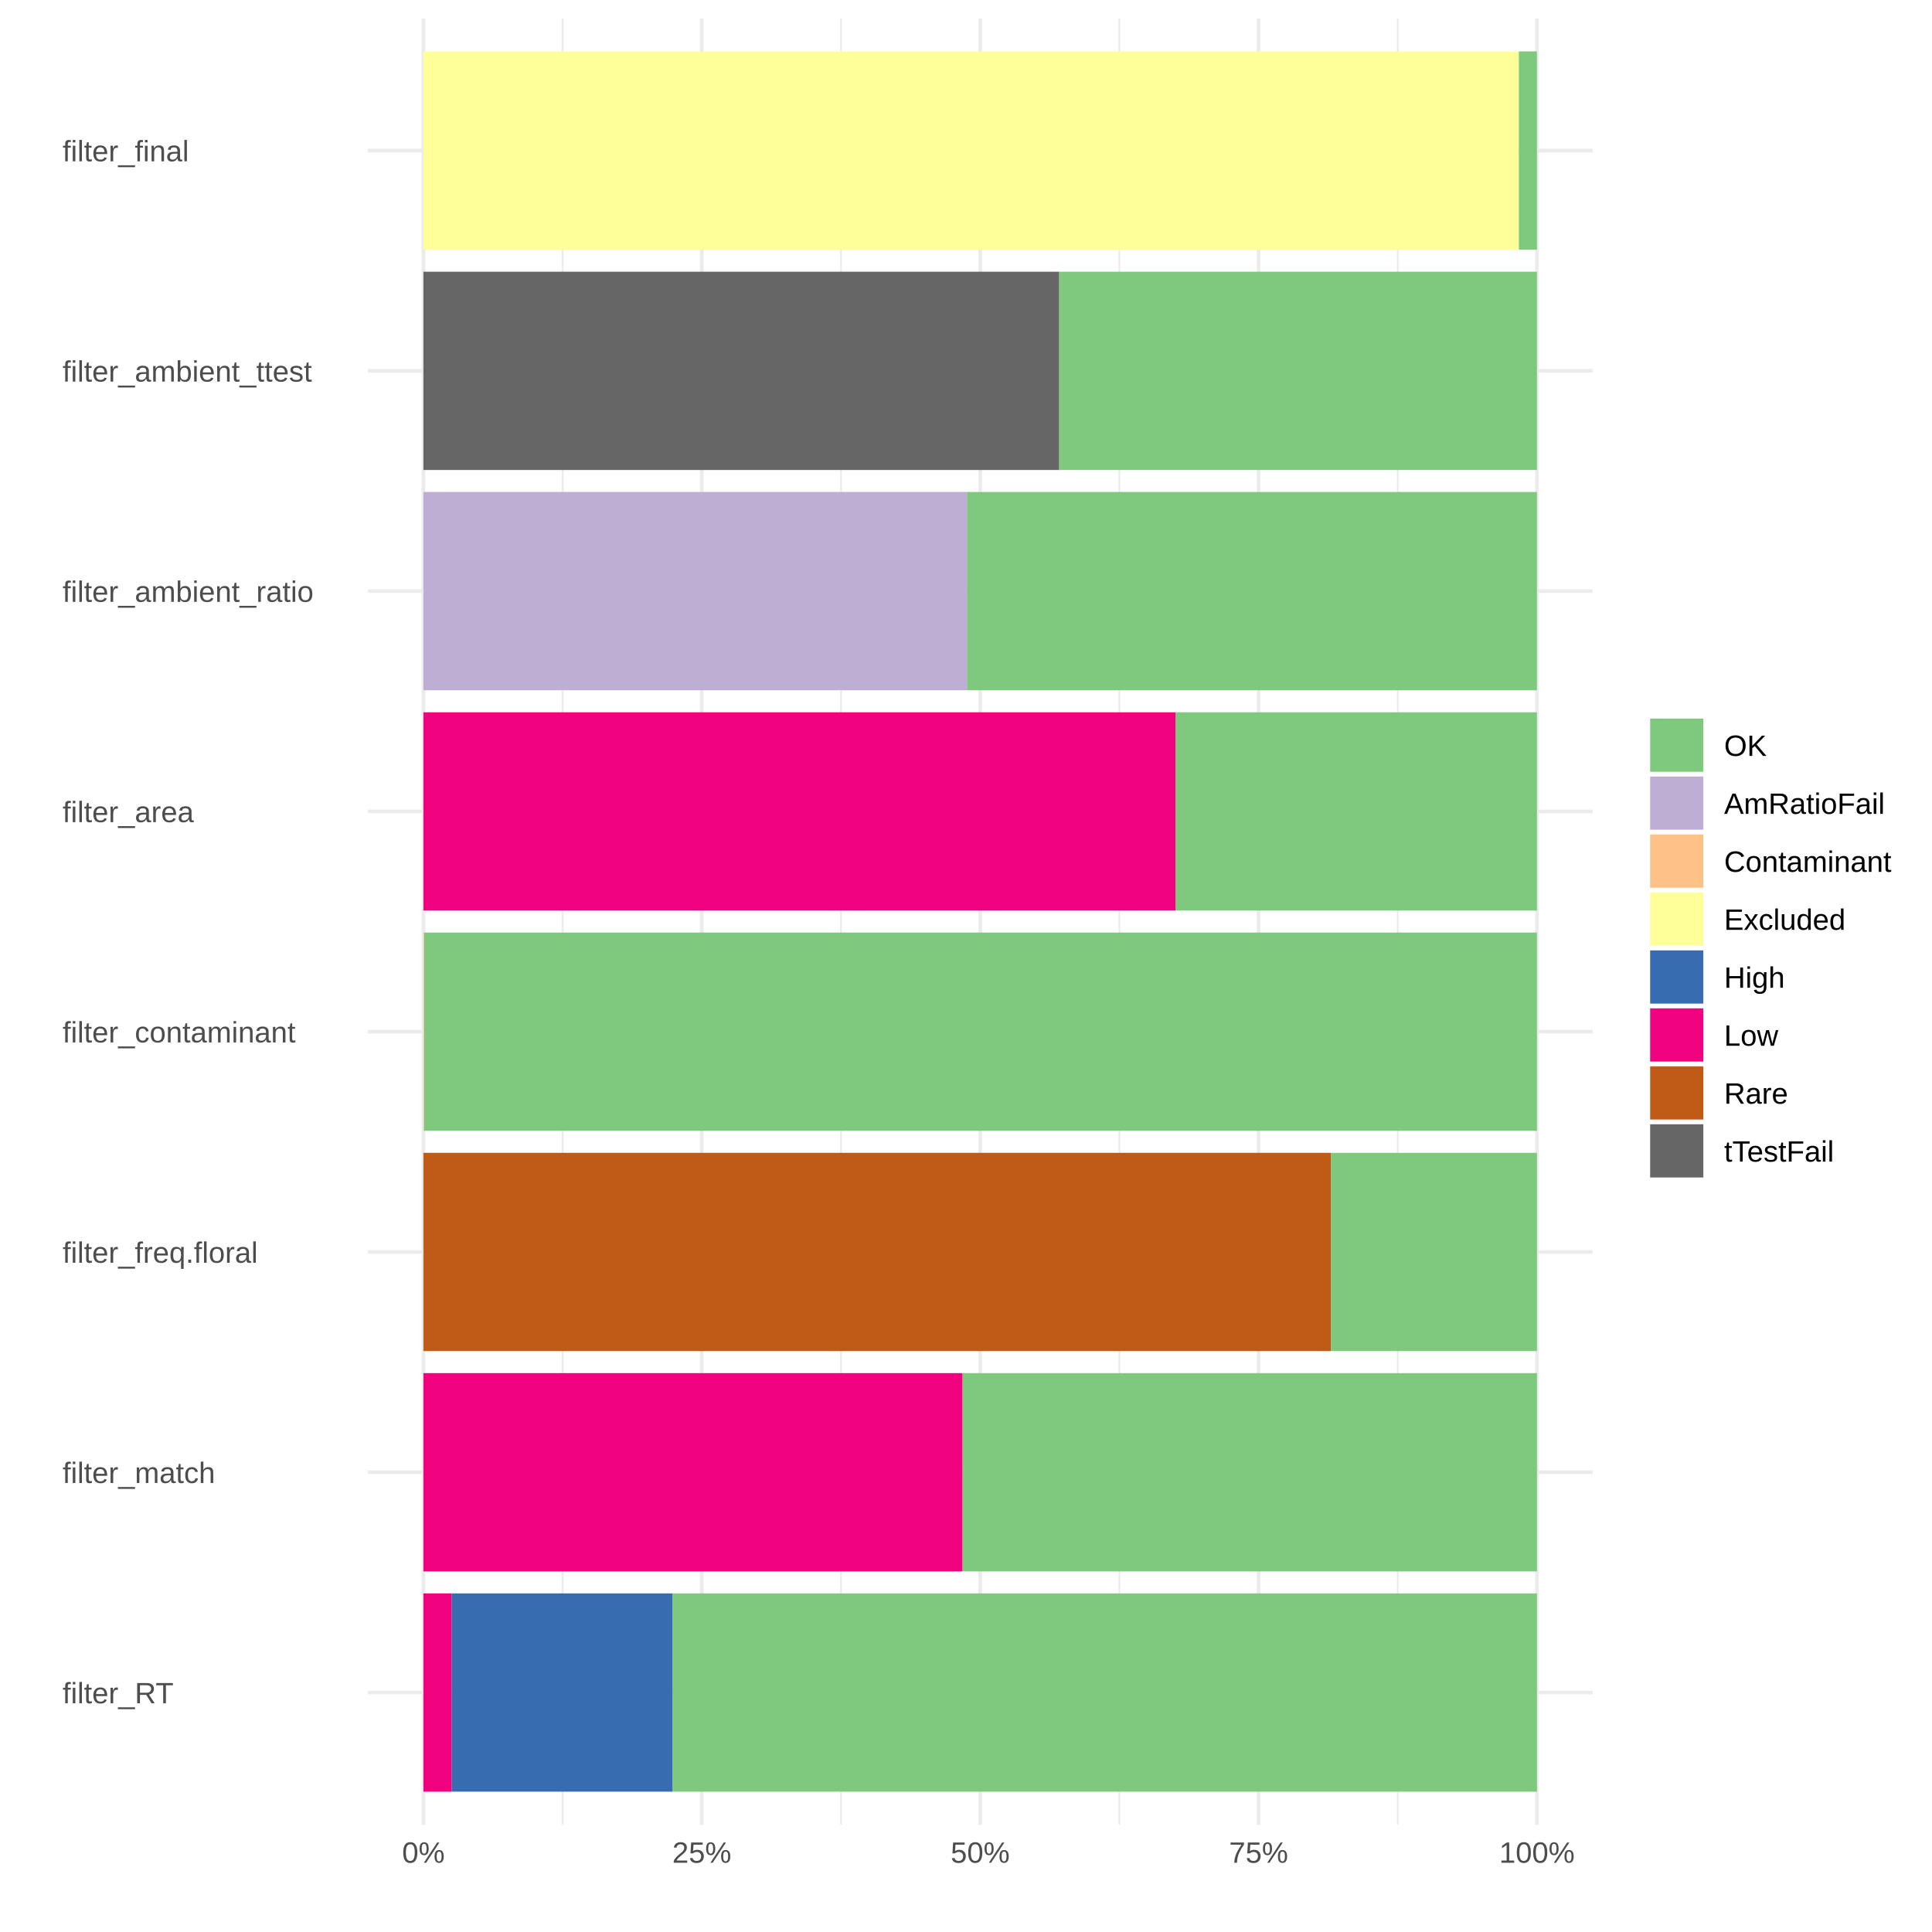
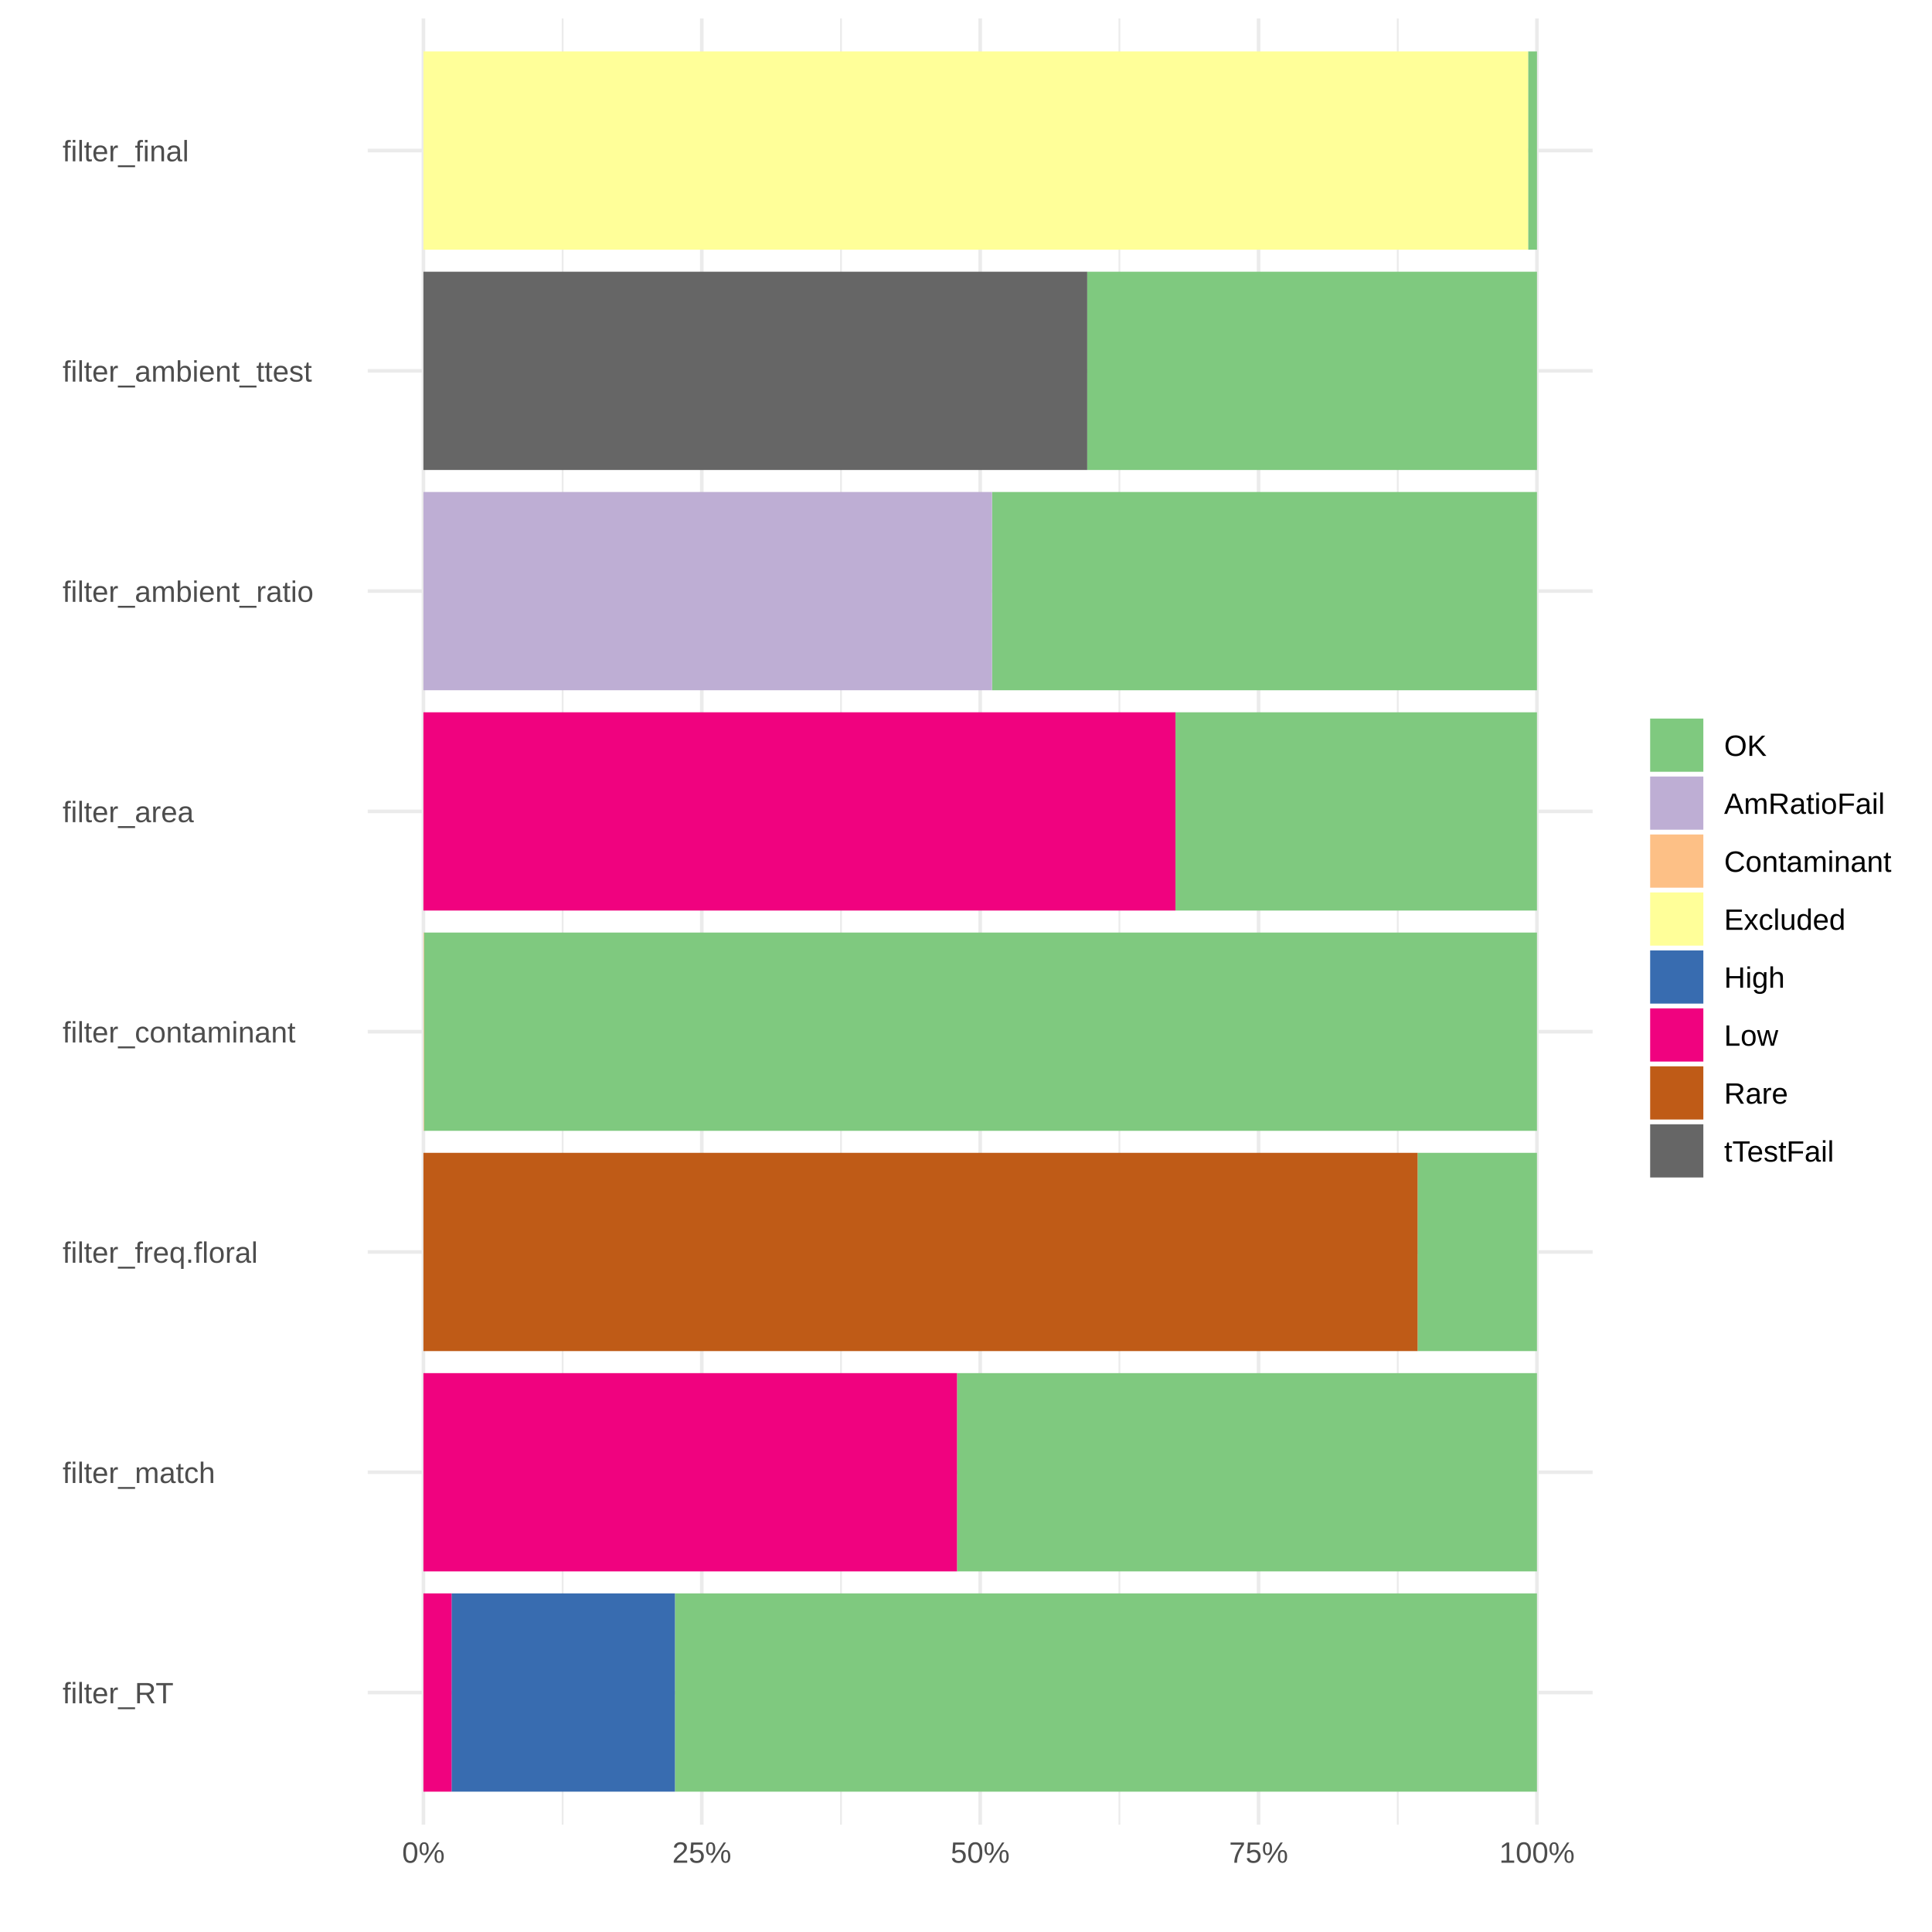
<svg xmlns="http://www.w3.org/2000/svg" class="svglite" width="576.00pt" height="576.00pt" viewBox="0 0 576.00 576.00">
  <defs>
    <style type="text/css">
    .svglite line, .svglite polyline, .svglite polygon, .svglite path, .svglite rect, .svglite circle {
      fill: none;
      stroke: #000000;
      stroke-linecap: round;
      stroke-linejoin: round;
      stroke-miterlimit: 10.00;
    }
    .svglite text {
      white-space: pre;
    }
  </style>
  </defs>
  <rect width="100%" height="100%" style="stroke: none; fill: #FFFFFF;" />
  <defs>
    <clipPath id="cpMC4wMHw1NzYuMDB8MC4wMHw1NzYuMDA=">
      <rect x="0.00" y="0.00" width="576.00" height="576.00" />
    </clipPath>
  </defs>
  <g clip-path="url(#cpMC4wMHw1NzYuMDB8MC4wMHw1NzYuMDA=)">
</g>
  <defs>
    <clipPath id="cpMTA5LjY0fDQ3NC44Mnw1LjQ4fDU0NC4wMQ==">
      <rect x="109.64" y="5.48" width="365.18" height="538.53" />
    </clipPath>
  </defs>
  <g clip-path="url(#cpMTA5LjY0fDQ3NC44Mnw1LjQ4fDU0NC4wMQ==)">
    <polyline points="167.74,544.01 167.74,5.48 " style="stroke-width: 0.53; stroke: #EBEBEB; stroke-linecap: butt;" />
    <polyline points="250.73,544.01 250.73,5.48 " style="stroke-width: 0.53; stroke: #EBEBEB; stroke-linecap: butt;" />
    <polyline points="333.73,544.01 333.73,5.48 " style="stroke-width: 0.53; stroke: #EBEBEB; stroke-linecap: butt;" />
    <polyline points="416.72,544.01 416.72,5.48 " style="stroke-width: 0.53; stroke: #EBEBEB; stroke-linecap: butt;" />
    <polyline points="109.64,504.61 474.82,504.61 " style="stroke-width: 1.07; stroke: #EBEBEB; stroke-linecap: butt;" />
    <polyline points="109.64,438.93 474.82,438.93 " style="stroke-width: 1.07; stroke: #EBEBEB; stroke-linecap: butt;" />
    <polyline points="109.64,373.26 474.82,373.26 " style="stroke-width: 1.07; stroke: #EBEBEB; stroke-linecap: butt;" />
    <polyline points="109.64,307.58 474.82,307.58 " style="stroke-width: 1.07; stroke: #EBEBEB; stroke-linecap: butt;" />
    <polyline points="109.64,241.91 474.82,241.91 " style="stroke-width: 1.07; stroke: #EBEBEB; stroke-linecap: butt;" />
    <polyline points="109.64,176.23 474.82,176.23 " style="stroke-width: 1.07; stroke: #EBEBEB; stroke-linecap: butt;" />
    <polyline points="109.64,110.56 474.82,110.56 " style="stroke-width: 1.07; stroke: #EBEBEB; stroke-linecap: butt;" />
    <polyline points="109.64,44.88 474.82,44.88 " style="stroke-width: 1.07; stroke: #EBEBEB; stroke-linecap: butt;" />
    <polyline points="126.24,544.01 126.24,5.48 " style="stroke-width: 1.07; stroke: #EBEBEB; stroke-linecap: butt;" />
    <polyline points="209.23,544.01 209.23,5.48 " style="stroke-width: 1.07; stroke: #EBEBEB; stroke-linecap: butt;" />
    <polyline points="292.23,544.01 292.23,5.48 " style="stroke-width: 1.07; stroke: #EBEBEB; stroke-linecap: butt;" />
    <polyline points="375.23,544.01 375.23,5.48 " style="stroke-width: 1.07; stroke: #EBEBEB; stroke-linecap: butt;" />
    <polyline points="458.22,544.01 458.22,5.48 " style="stroke-width: 1.07; stroke: #EBEBEB; stroke-linecap: butt;" />
-     <rect x="200.49" y="475.05" width="257.74" height="59.11" style="stroke-width: 1.07; stroke: none; stroke-linecap: square; stroke-linejoin: miter; fill: #7FC97F;" />
-     <rect x="134.62" y="475.05" width="65.87" height="59.11" style="stroke-width: 1.07; stroke: none; stroke-linecap: square; stroke-linejoin: miter; fill: #386CB0;" />
+     <rect x="201.22" y="475.05" width="257.00" height="59.11" style="stroke-width: 1.07; stroke: none; stroke-linecap: square; stroke-linejoin: miter; fill: #7FC97F;" />
+     <rect x="134.62" y="475.05" width="66.60" height="59.11" style="stroke-width: 1.07; stroke: none; stroke-linecap: square; stroke-linejoin: miter; fill: #386CB0;" />
    <rect x="126.24" y="475.05" width="8.38" height="59.11" style="stroke-width: 1.07; stroke: none; stroke-linecap: square; stroke-linejoin: miter; fill: #F0027F;" />
-     <rect x="286.94" y="409.38" width="171.29" height="59.11" style="stroke-width: 1.07; stroke: none; stroke-linecap: square; stroke-linejoin: miter; fill: #7FC97F;" />
-     <rect x="126.24" y="409.38" width="160.70" height="59.11" style="stroke-width: 1.07; stroke: none; stroke-linecap: square; stroke-linejoin: miter; fill: #F0027F;" />
-     <rect x="396.77" y="343.70" width="61.46" height="59.11" style="stroke-width: 1.07; stroke: none; stroke-linecap: square; stroke-linejoin: miter; fill: #7FC97F;" />
-     <rect x="126.24" y="343.70" width="270.53" height="59.11" style="stroke-width: 1.07; stroke: none; stroke-linecap: square; stroke-linejoin: miter; fill: #BF5B17;" />
+     <rect x="285.32" y="409.38" width="172.90" height="59.11" style="stroke-width: 1.07; stroke: none; stroke-linecap: square; stroke-linejoin: miter; fill: #7FC97F;" />
+     <rect x="126.24" y="409.38" width="159.08" height="59.11" style="stroke-width: 1.07; stroke: none; stroke-linecap: square; stroke-linejoin: miter; fill: #F0027F;" />
+     <rect x="422.64" y="343.70" width="35.58" height="59.11" style="stroke-width: 1.07; stroke: none; stroke-linecap: square; stroke-linejoin: miter; fill: #7FC97F;" />
+     <rect x="126.24" y="343.70" width="296.40" height="59.11" style="stroke-width: 1.07; stroke: none; stroke-linecap: square; stroke-linejoin: miter; fill: #BF5B17;" />
    <rect x="126.38" y="278.03" width="331.84" height="59.11" style="stroke-width: 1.07; stroke: none; stroke-linecap: square; stroke-linejoin: miter; fill: #7FC97F;" />
    <rect x="126.24" y="278.03" width="0.15" height="59.11" style="stroke-width: 1.07; stroke: none; stroke-linecap: square; stroke-linejoin: miter; fill: #FDC086;" />
    <rect x="350.45" y="212.36" width="107.77" height="59.11" style="stroke-width: 1.07; stroke: none; stroke-linecap: square; stroke-linejoin: miter; fill: #7FC97F;" />
    <rect x="126.24" y="212.36" width="224.21" height="59.11" style="stroke-width: 1.07; stroke: none; stroke-linecap: square; stroke-linejoin: miter; fill: #F0027F;" />
-     <rect x="288.26" y="146.68" width="169.96" height="59.11" style="stroke-width: 1.07; stroke: none; stroke-linecap: square; stroke-linejoin: miter; fill: #7FC97F;" />
-     <rect x="126.24" y="146.68" width="162.02" height="59.11" style="stroke-width: 1.07; stroke: none; stroke-linecap: square; stroke-linejoin: miter; fill: #BEAED4;" />
-     <rect x="315.75" y="81.01" width="142.47" height="59.11" style="stroke-width: 1.07; stroke: none; stroke-linecap: square; stroke-linejoin: miter; fill: #7FC97F;" />
-     <rect x="126.24" y="81.01" width="189.52" height="59.11" style="stroke-width: 1.07; stroke: none; stroke-linecap: square; stroke-linejoin: miter; fill: #666666;" />
-     <rect x="452.78" y="15.33" width="5.44" height="59.11" style="stroke-width: 1.07; stroke: none; stroke-linecap: square; stroke-linejoin: miter; fill: #7FC97F;" />
-     <rect x="126.24" y="15.33" width="326.55" height="59.11" style="stroke-width: 1.07; stroke: none; stroke-linecap: square; stroke-linejoin: miter; fill: #FFFF99;" />
+     <rect x="295.76" y="146.68" width="162.46" height="59.11" style="stroke-width: 1.07; stroke: none; stroke-linecap: square; stroke-linejoin: miter; fill: #7FC97F;" />
+     <rect x="126.24" y="146.68" width="169.52" height="59.11" style="stroke-width: 1.07; stroke: none; stroke-linecap: square; stroke-linejoin: miter; fill: #BEAED4;" />
+     <rect x="324.14" y="81.01" width="134.09" height="59.11" style="stroke-width: 1.07; stroke: none; stroke-linecap: square; stroke-linejoin: miter; fill: #7FC97F;" />
+     <rect x="126.24" y="81.01" width="197.90" height="59.11" style="stroke-width: 1.07; stroke: none; stroke-linecap: square; stroke-linejoin: miter; fill: #666666;" />
+     <rect x="455.58" y="15.33" width="2.65" height="59.11" style="stroke-width: 1.07; stroke: none; stroke-linecap: square; stroke-linejoin: miter; fill: #7FC97F;" />
+     <rect x="126.24" y="15.33" width="329.34" height="59.11" style="stroke-width: 1.07; stroke: none; stroke-linecap: square; stroke-linejoin: miter; fill: #FFFF99;" />
  </g>
  <g clip-path="url(#cpMC4wMHw1NzYuMDB8MC4wMHw1NzYuMDA=)">
    <text x="18.66" y="507.82" style="font-size: 8.80px;fill: #4D4D4D; font-family: &quot;Arial&quot;;">filter_RT</text>
    <text x="18.66" y="442.14" style="font-size: 8.80px;fill: #4D4D4D; font-family: &quot;Arial&quot;;">filter_match</text>
    <text x="18.66" y="376.47" style="font-size: 8.80px;fill: #4D4D4D; font-family: &quot;Arial&quot;;">filter_freq.floral</text>
    <text x="18.66" y="310.79" style="font-size: 8.80px;fill: #4D4D4D; font-family: &quot;Arial&quot;;">filter_contaminant</text>
    <text x="18.66" y="245.12" style="font-size: 8.80px;fill: #4D4D4D; font-family: &quot;Arial&quot;;">filter_area</text>
    <text x="18.66" y="179.44" style="font-size: 8.80px;fill: #4D4D4D; font-family: &quot;Arial&quot;;">filter_ambient_ratio</text>
    <text x="18.66" y="113.77" style="font-size: 8.80px;fill: #4D4D4D; font-family: &quot;Arial&quot;;">filter_ambient_ttest</text>
    <text x="18.66" y="48.09" style="font-size: 8.80px;fill: #4D4D4D; font-family: &quot;Arial&quot;;">filter_final</text>
    <text x="126.24" y="555.36" text-anchor="middle" style="font-size: 8.80px;fill: #4D4D4D; font-family: &quot;Arial&quot;;">0%</text>
    <text x="209.23" y="555.36" text-anchor="middle" style="font-size: 8.80px;fill: #4D4D4D; font-family: &quot;Arial&quot;;">25%</text>
    <text x="292.23" y="555.36" text-anchor="middle" style="font-size: 8.80px;fill: #4D4D4D; font-family: &quot;Arial&quot;;">50%</text>
    <text x="375.23" y="555.36" text-anchor="middle" style="font-size: 8.80px;fill: #4D4D4D; font-family: &quot;Arial&quot;;">75%</text>
    <text x="458.22" y="555.36" text-anchor="middle" style="font-size: 8.80px;fill: #4D4D4D; font-family: &quot;Arial&quot;;">100%</text>
    <rect x="491.97" y="214.23" width="15.86" height="15.86" style="stroke-width: 1.07; stroke: none; stroke-linecap: square; stroke-linejoin: miter; fill: #7FC97F;" />
    <rect x="491.97" y="231.51" width="15.86" height="15.86" style="stroke-width: 1.07; stroke: none; stroke-linecap: square; stroke-linejoin: miter; fill: #BEAED4;" />
    <rect x="491.97" y="248.79" width="15.86" height="15.86" style="stroke-width: 1.07; stroke: none; stroke-linecap: square; stroke-linejoin: miter; fill: #FDC086;" />
    <rect x="491.97" y="266.07" width="15.86" height="15.86" style="stroke-width: 1.07; stroke: none; stroke-linecap: square; stroke-linejoin: miter; fill: #FFFF99;" />
    <rect x="491.97" y="283.35" width="15.86" height="15.86" style="stroke-width: 1.07; stroke: none; stroke-linecap: square; stroke-linejoin: miter; fill: #386CB0;" />
    <rect x="491.97" y="300.63" width="15.86" height="15.86" style="stroke-width: 1.07; stroke: none; stroke-linecap: square; stroke-linejoin: miter; fill: #F0027F;" />
    <rect x="491.97" y="317.91" width="15.86" height="15.86" style="stroke-width: 1.07; stroke: none; stroke-linecap: square; stroke-linejoin: miter; fill: #BF5B17;" />
    <rect x="491.97" y="335.19" width="15.86" height="15.86" style="stroke-width: 1.07; stroke: none; stroke-linecap: square; stroke-linejoin: miter; fill: #666666;" />
    <text x="514.02" y="225.37" style="font-size: 8.80px; font-family: &quot;Arial&quot;;">OK</text>
    <text x="514.02" y="242.65" style="font-size: 8.80px; font-family: &quot;Arial&quot;;">AmRatioFail</text>
    <text x="514.02" y="259.93" style="font-size: 8.80px; font-family: &quot;Arial&quot;;">Contaminant</text>
    <text x="514.02" y="277.21" style="font-size: 8.80px; font-family: &quot;Arial&quot;;">Excluded</text>
    <text x="514.02" y="294.49" style="font-size: 8.80px; font-family: &quot;Arial&quot;;">High</text>
    <text x="514.02" y="311.77" style="font-size: 8.80px; font-family: &quot;Arial&quot;;">Low</text>
    <text x="514.02" y="329.05" style="font-size: 8.80px; font-family: &quot;Arial&quot;;">Rare</text>
    <text x="514.02" y="346.33" style="font-size: 8.80px; font-family: &quot;Arial&quot;;">tTestFail</text>
  </g>
</svg>
